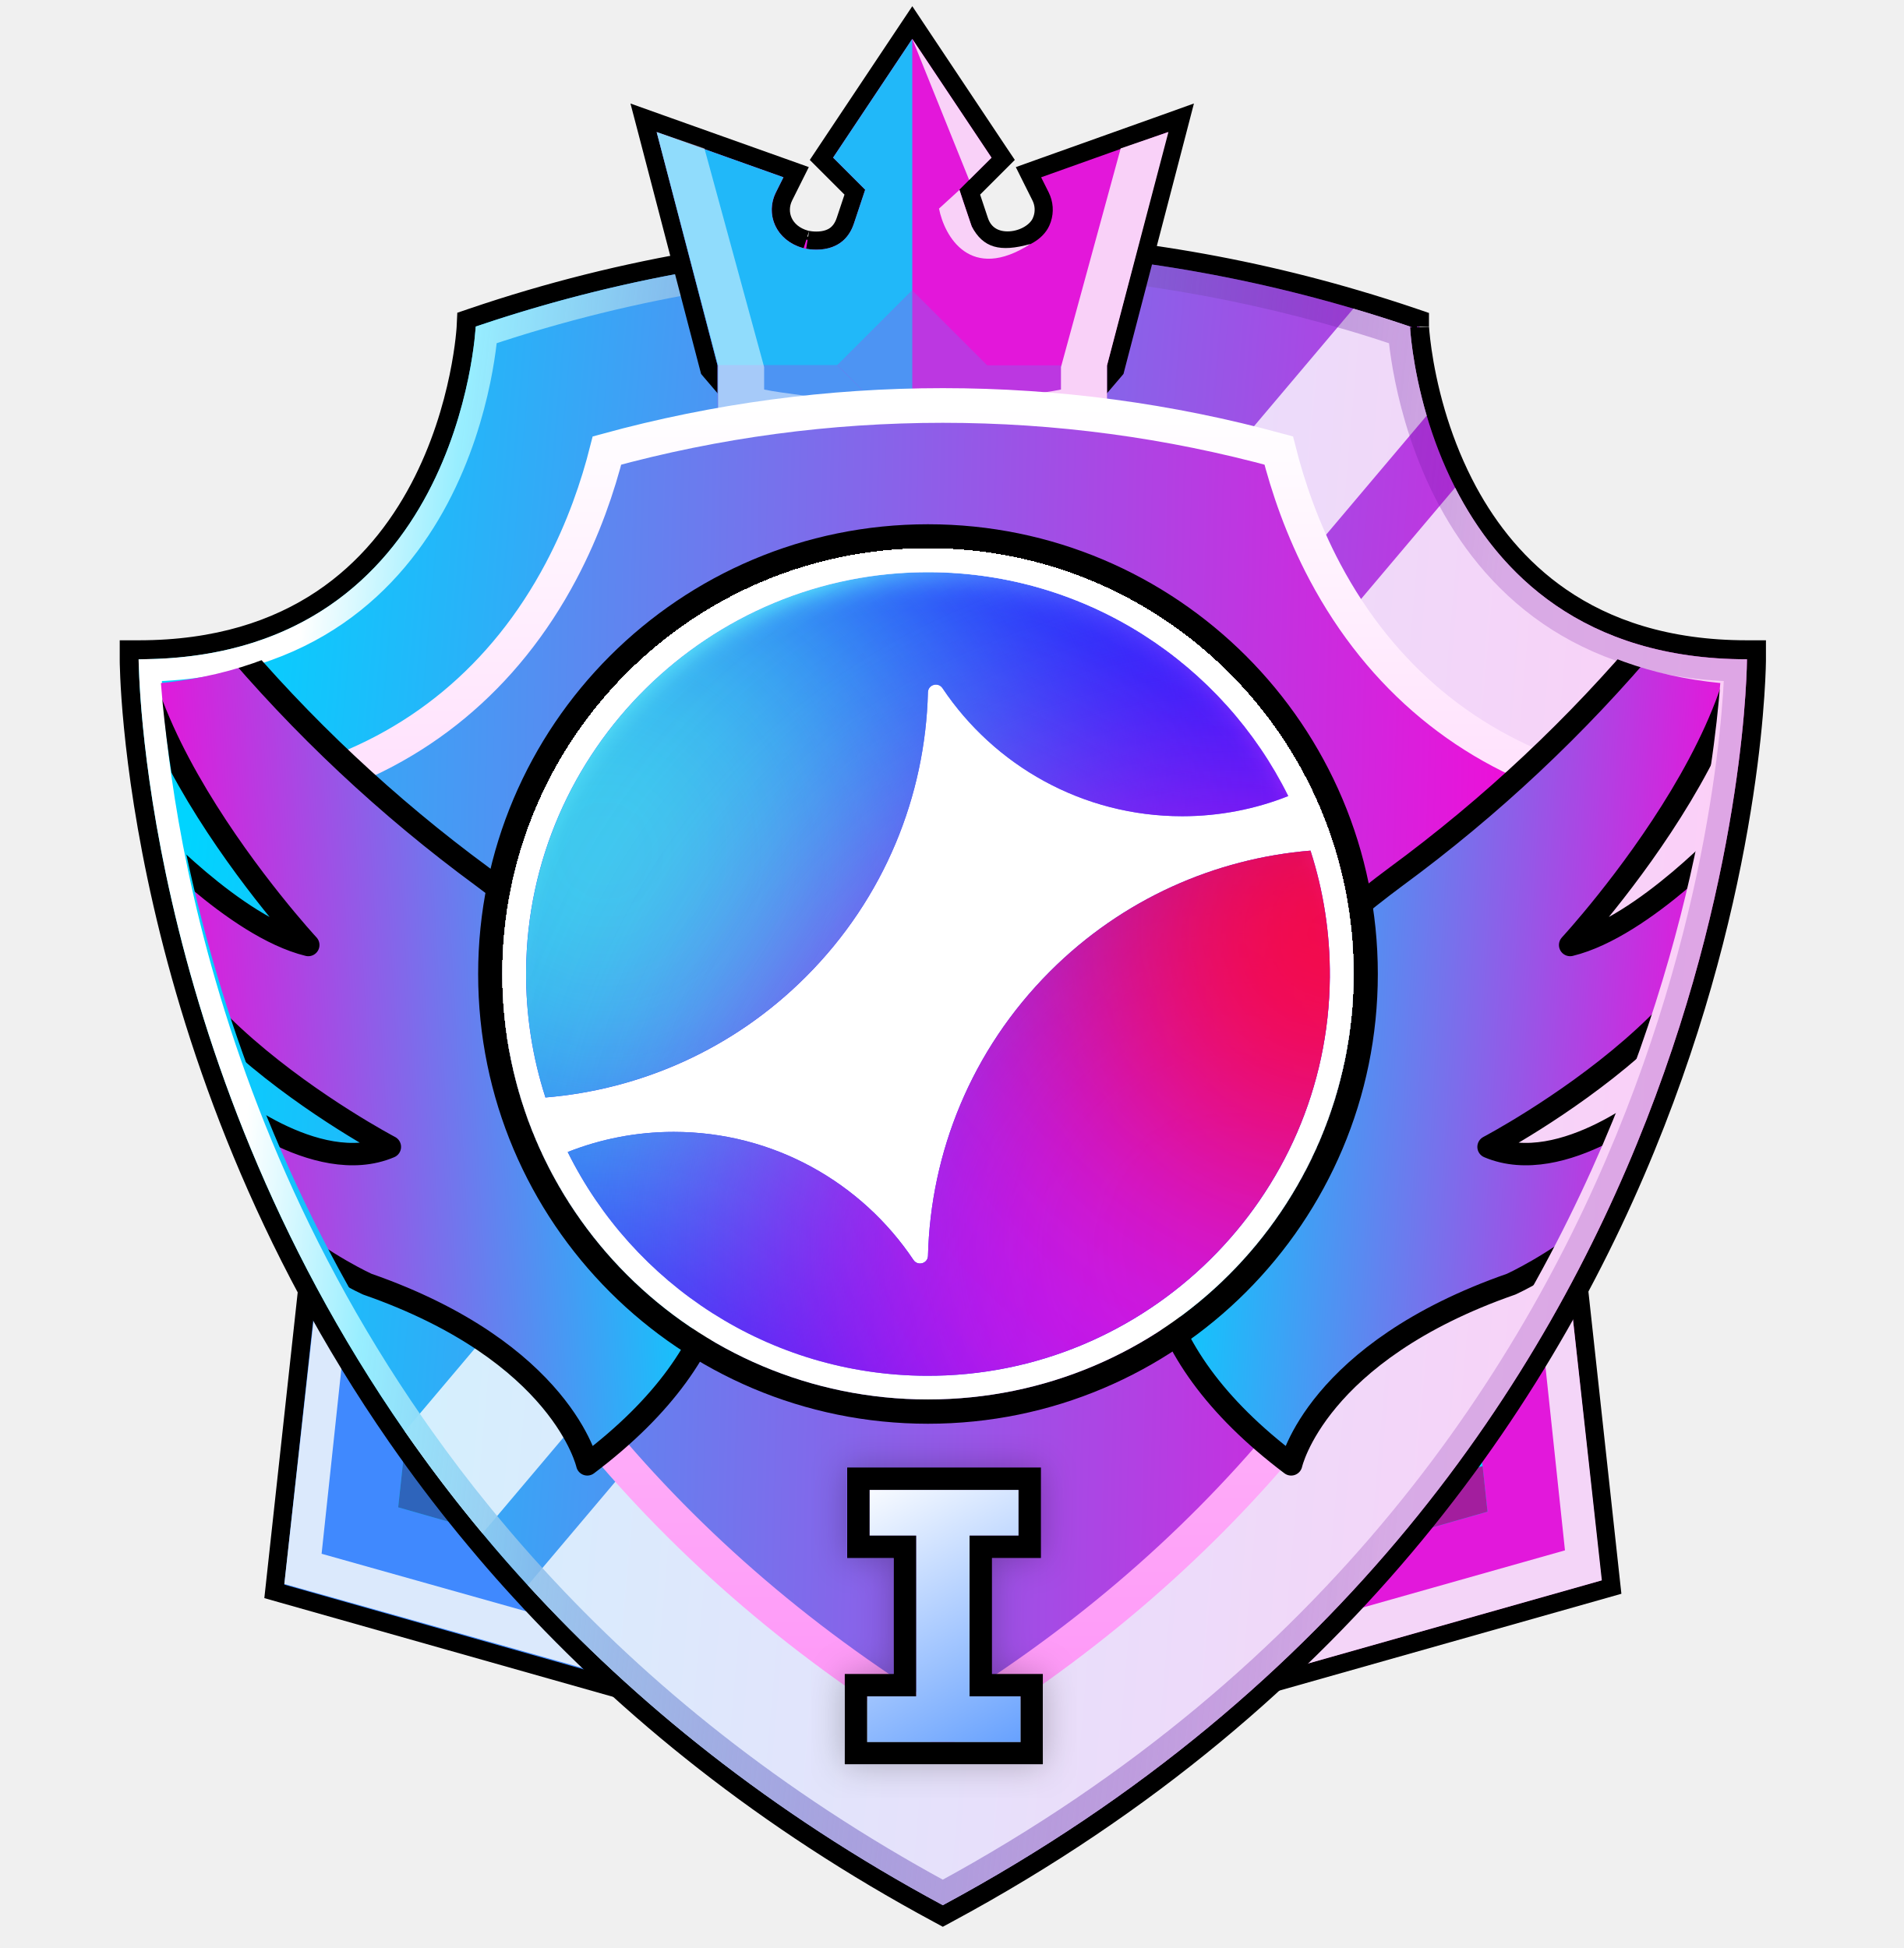
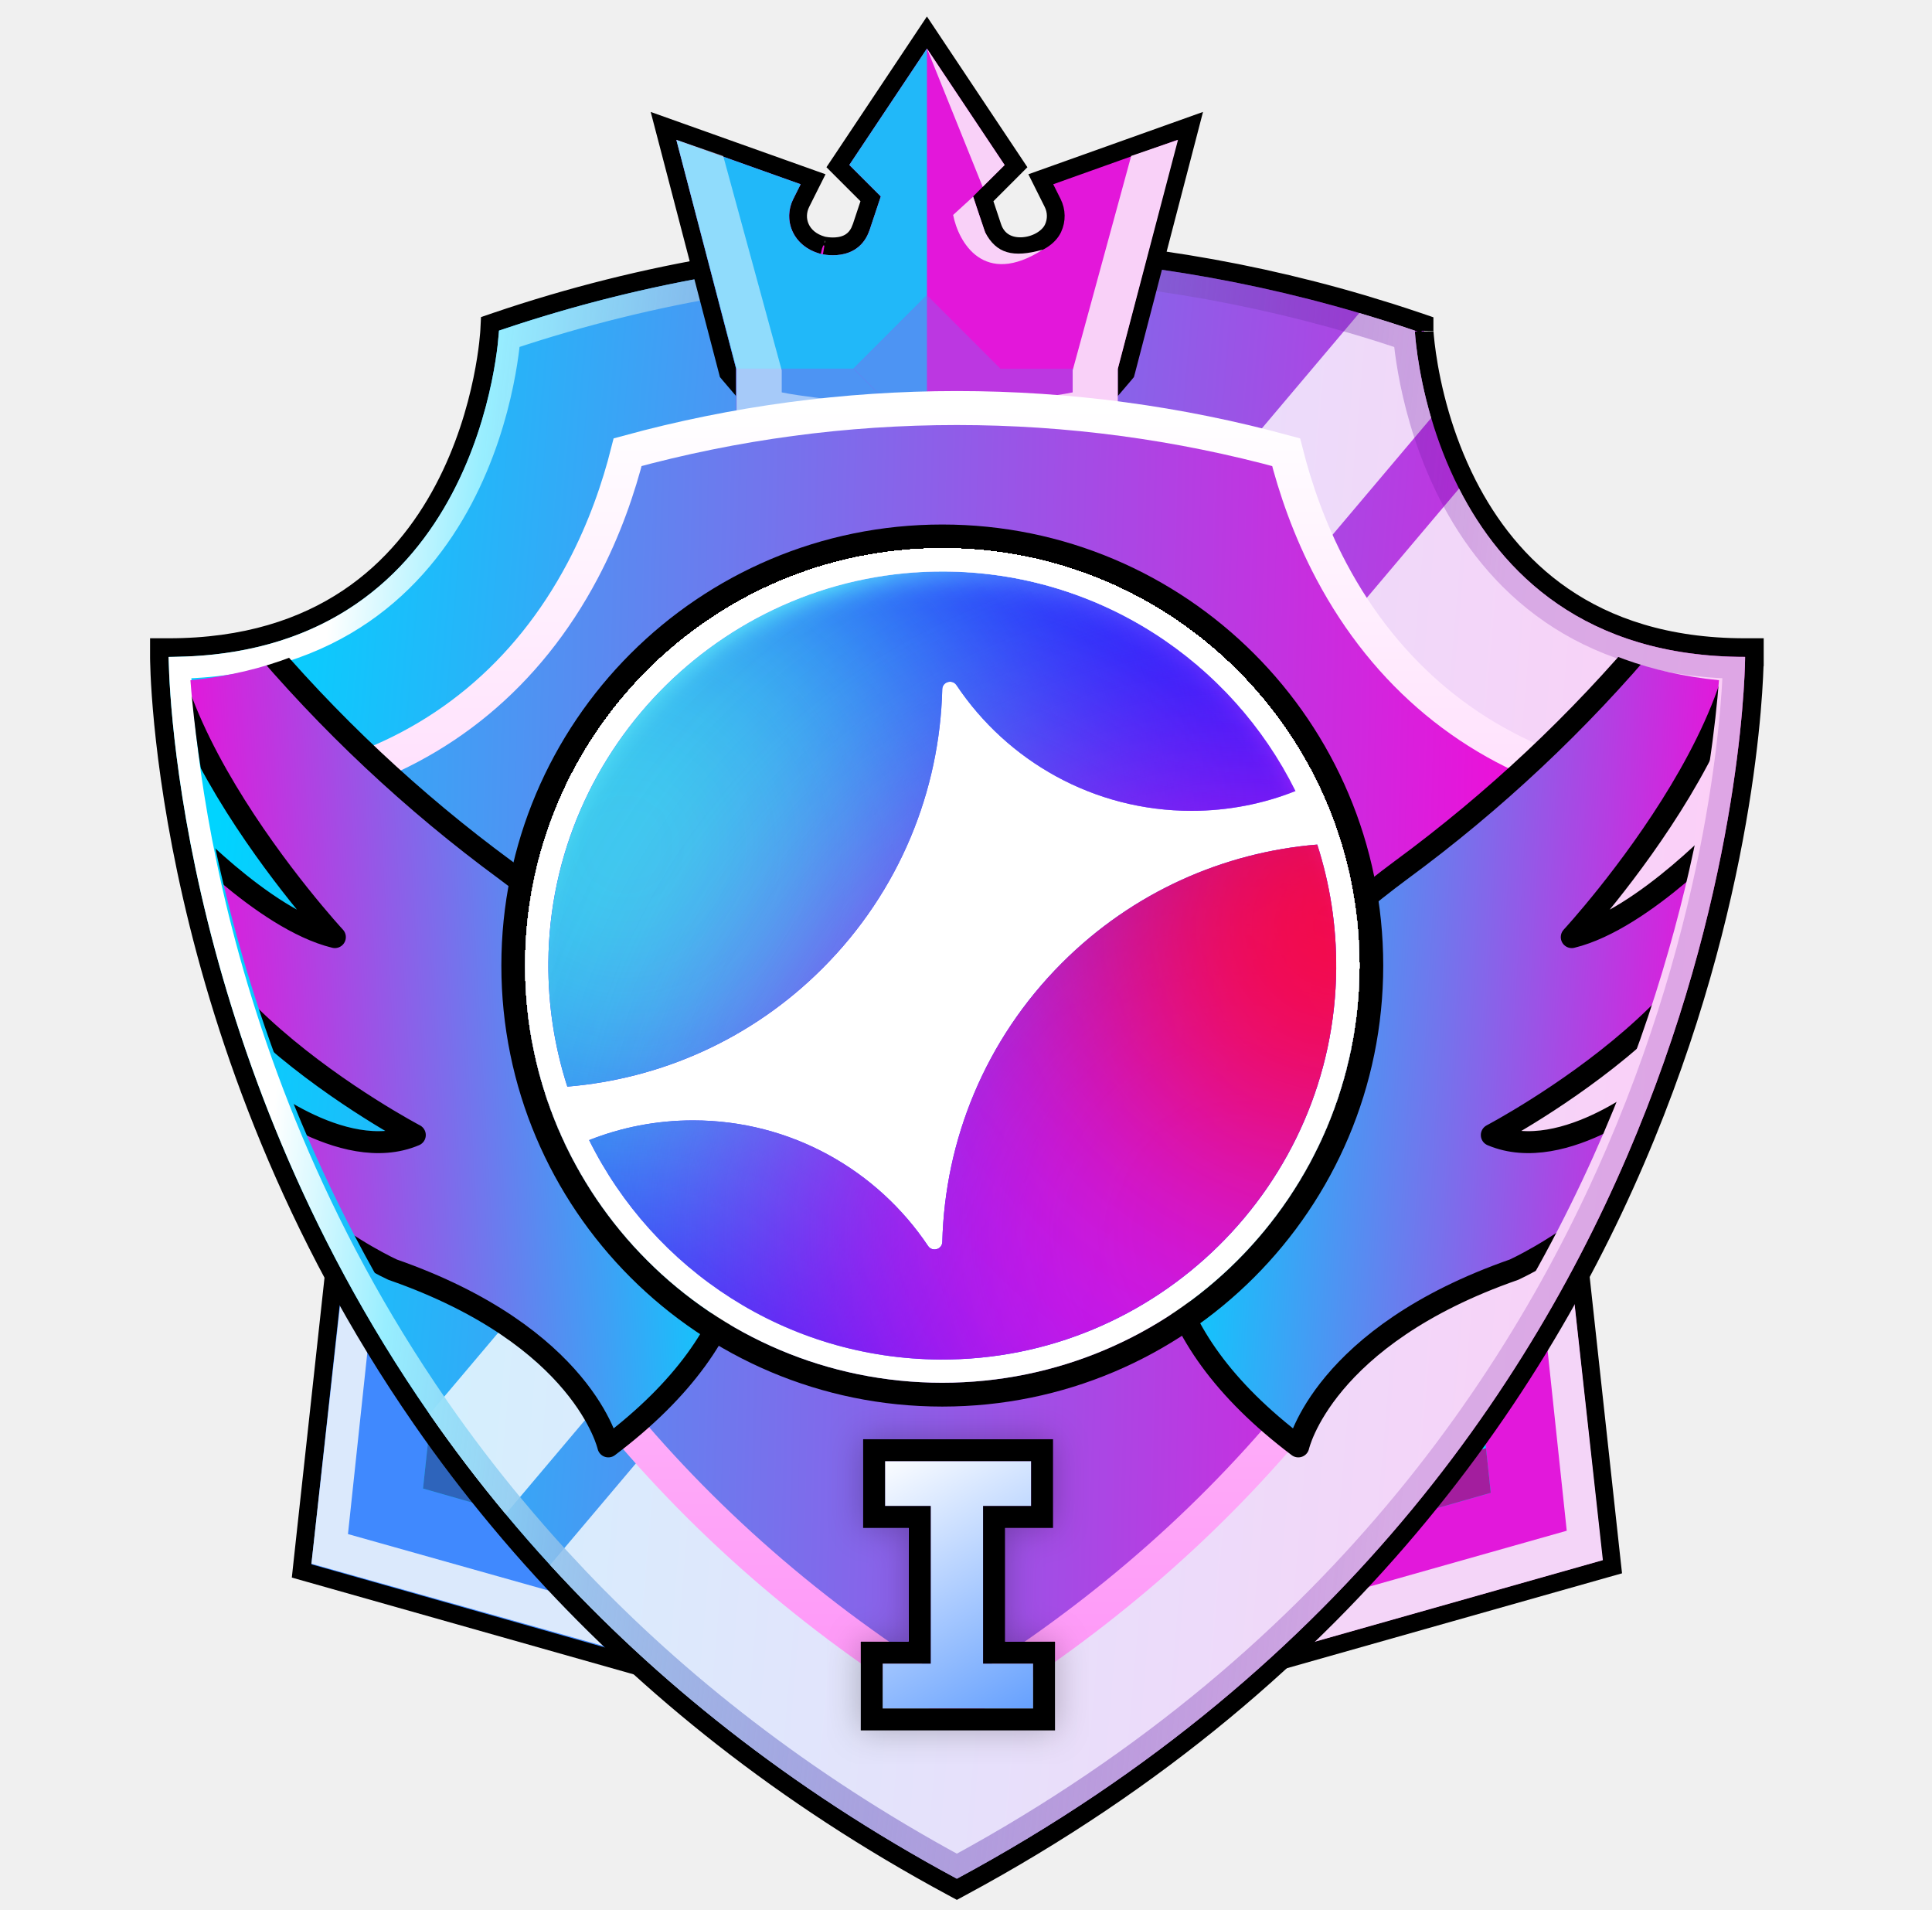
- <svg xmlns="http://www.w3.org/2000/svg" width="85" height="87" viewBox="0 0 85 87" fill="none">
-   <path d="M42.511 13.132L41.843 13.665L16.418 33.981L16.284 34.088L16.266 34.258L12.287 70.727L12.249 71.073L12.583 71.168L41.987 79.492L42.511 79.64V13.132Z" fill="#4089FE" stroke="black" stroke-width="0.822" />
-   <path d="M42.099 47.075V19.881L21.07 36.852L19.967 47.075H42.099Z" fill="#4089FE" />
-   <path d="M42.099 74.269V47.075H19.967L17.78 67.319L42.099 74.269Z" fill="url(#paint0_linear_2432_2505)" />
-   <path d="M18 65.284L42.099 72.235V74.269L17.78 67.319L18 65.284Z" fill="#2E64BB" />
-   <path d="M14.36 69.393L15.386 59.785L14.16 57.558L12.695 70.741L27.398 74.885L24.785 72.327L14.36 69.393Z" fill="#DBE9FC" />
-   <path d="M41.69 12.939L42.357 13.472L67.782 33.788L67.916 33.895L67.935 34.065L71.913 70.534L71.951 70.879L71.617 70.974L42.213 79.298L41.69 79.447V12.939Z" fill="#E218DB" stroke="black" stroke-width="0.822" />
-   <path d="M42.101 47.269V20.075L63.129 37.045L64.232 47.269H42.101Z" fill="#E218DB" />
-   <path d="M42.1 74.463V47.269H64.232L66.419 67.512L42.1 74.463Z" fill="url(#paint1_linear_2432_2505)" />
-   <path d="M66.2 65.478L42.1 72.429V74.463L66.419 67.512L66.2 65.478Z" fill="#A31E9E" />
-   <path d="M69.878 69.241L68.864 59.694L70.076 57.48L71.525 70.581L56.98 74.699L59.565 72.157L69.878 69.241Z" fill="#F4D5F8" />
-   <path d="M63.382 14.585C63.382 14.543 63.456 16.216 64.11 18.443C64.398 19.42 64.799 20.502 65.351 21.586L65.532 21.933C66.468 23.666 67.802 25.377 69.703 26.683C71.727 28.073 74.416 29.02 78.004 29.02H78.428V29.444V29.445V29.473C78.428 29.492 78.427 29.52 78.427 29.555C78.426 29.627 78.423 29.732 78.419 29.87C78.41 30.145 78.392 30.55 78.356 31.071C78.286 32.112 78.145 33.617 77.862 35.483C77.297 39.214 76.168 44.389 73.91 50.171C69.393 61.739 60.358 75.739 42.299 85.461L42.098 85.57L41.897 85.461C34.139 81.284 28.042 76.315 23.256 71.086C22.732 70.515 22.218 69.935 21.716 69.345L21.218 68.752C20.14 67.461 19.114 66.128 18.142 64.757L17.727 64.168C11.748 55.558 8.76 46.884 7.266 40.364C6.518 37.103 6.144 34.379 5.957 32.467C5.863 31.512 5.816 30.758 5.793 30.243C5.781 29.985 5.775 29.787 5.772 29.653C5.771 29.585 5.77 29.534 5.77 29.498V29.02H6.193C13.187 29.02 16.819 25.421 18.727 21.816C19.686 20.004 20.209 18.187 20.492 16.82C20.634 16.137 20.715 15.57 20.761 15.174C20.784 14.977 20.797 14.822 20.806 14.718C20.81 14.666 20.812 14.627 20.814 14.601C20.814 14.588 20.815 14.579 20.815 14.573V14.565L20.829 14.276L21.102 14.183C27.858 11.886 34.953 10.713 42.098 10.713C48.313 10.713 54.53 11.601 60.549 13.377C61.403 13.628 62.252 13.897 63.095 14.183L63.382 14.281V14.585Z" fill="url(#paint2_linear_2432_2505)" stroke="black" stroke-width="0.848" />
-   <path d="M63.704 18.563L21.544 68.481C20.32 67.014 19.163 65.494 18.076 63.926L60.43 13.783C61.278 14.033 62.121 14.3 62.959 14.585C62.959 14.585 63.038 16.297 63.704 18.563ZM78.004 29.444C78.004 29.444 78.004 65.757 42.098 85.088C34.383 80.933 28.324 75.995 23.568 70.8L64.973 21.779C66.905 25.57 70.671 29.444 78.004 29.444Z" fill="white" fill-opacity="0.8" />
-   <path d="M42.098 11.637C47.842 11.637 53.588 12.405 59.173 13.944L60.288 14.262C61.025 14.479 61.757 14.711 62.485 14.955C62.544 15.594 62.723 16.999 63.225 18.704C63.488 19.597 63.842 20.579 64.316 21.577L64.527 22.005C65.521 23.955 66.995 25.944 69.18 27.445C71.268 28.879 73.981 29.849 77.49 29.935C77.481 30.196 77.465 30.557 77.435 31.008C77.365 32.027 77.227 33.507 76.948 35.345C76.392 39.023 75.278 44.129 73.05 49.835C68.615 61.193 59.766 74.926 42.097 84.518C34.546 80.417 28.606 75.563 23.936 70.462C23.248 69.712 22.578 68.944 21.928 68.162V68.161L21.476 67.613C20.577 66.511 19.717 65.38 18.895 64.222L18.486 63.641C12.59 55.151 9.641 46.593 8.166 40.157C7.429 36.94 7.061 34.254 6.877 32.377C6.785 31.438 6.739 30.701 6.716 30.201C6.711 30.103 6.709 30.014 6.706 29.935C13.776 29.762 17.556 26.003 19.544 22.248C20.555 20.338 21.102 18.431 21.398 17.007C21.545 16.294 21.631 15.699 21.679 15.28C21.693 15.156 21.701 15.047 21.71 14.956C28.277 12.759 35.163 11.637 42.098 11.637Z" stroke="url(#paint3_linear_2432_2505)" />
-   <path d="M40.398 1.512L36.862 6.816L36.679 7.091L38.17 8.582L37.745 9.858L37.705 9.966C37.492 10.488 37.109 10.666 36.746 10.724C36.33 10.79 35.962 10.688 35.998 10.7L35.978 10.694C34.972 10.414 34.647 9.497 35.008 8.773L35.345 8.098L35.549 7.69L35.118 7.536L29.457 5.519L28.737 5.262L28.931 6.002L31.649 16.419L31.673 16.509L31.733 16.58L33.071 18.148L33.192 18.29H48.278L48.399 18.148L49.737 16.58L49.797 16.509L49.82 16.419L52.535 6.001L52.727 5.261L52.008 5.519L46.352 7.537L45.923 7.691L46.126 8.099L46.463 8.772C46.621 9.089 46.646 9.448 46.536 9.78L46.481 9.919C46.281 10.356 45.708 10.704 45.081 10.737C44.484 10.767 43.943 10.51 43.726 9.858L43.301 8.582L44.792 7.091L44.607 6.816L41.071 1.512L40.735 1.007L40.398 1.512Z" fill="#E317DA" stroke="black" stroke-width="0.809" />
-   <path d="M41.928 9.316L42.842 8.481C42.888 8.64 43.062 9.149 43.388 10.111C43.895 11.065 44.64 11.283 46.011 10.896C43.332 12.62 42.173 10.561 41.928 9.316Z" fill="#F9D1F8" />
-   <path d="M44.275 7.044L40.737 1.741L43.274 8.037L44.275 7.044Z" fill="#F9D1F8" />
-   <path d="M32.04 16.317L29.321 5.9L34.982 7.917L34.645 8.591C34.165 9.552 34.628 10.738 35.87 11.084C35.885 11.089 37.605 11.551 38.128 9.986L38.631 8.473L37.199 7.04L40.734 1.737V17.655H33.378L32.04 16.317Z" fill="#21B8F9" />
-   <path d="M40.735 16.317H49.429V19.661H32.041V16.317H40.735Z" fill="#BC37E1" />
-   <path d="M40.734 16.317H32.04V19.661H40.734V16.317Z" fill="#4D94F3" />
-   <path d="M44.081 16.317L40.738 12.973L37.394 16.317L40.738 19.66L44.081 16.317Z" fill="#BC37E1" />
-   <path d="M40.734 12.973V19.661L37.391 16.317L40.734 12.973Z" fill="#4D94F3" />
-   <path d="M32.065 16.329L29.321 5.895L31.454 6.628L34.12 16.393V17.397C34.956 17.574 36.632 17.736 38.089 17.982C35.666 18.146 33.292 18.38 32.065 18.604V16.329Z" fill="white" fill-opacity="0.5" />
-   <path d="M49.429 16.329L52.173 5.895L50.04 6.628L47.374 16.393V17.397C46.538 17.574 44.862 17.736 43.405 17.982C45.828 18.146 48.202 18.38 49.429 18.604V16.329Z" fill="#F9D1F8" />
-   <path d="M42.099 77.214C36.052 73.571 30.837 69.114 26.564 63.933C22.628 59.159 19.464 53.749 17.162 47.853C15.242 42.938 14.209 38.345 13.687 34.968C18.605 33.503 22.534 30.27 25.05 25.515C26.059 23.61 26.698 21.72 27.102 20.121C31.983 18.785 37.013 18.109 42.099 18.109C47.185 18.109 52.215 18.785 57.097 20.121C57.504 21.731 58.148 23.636 59.165 25.549C61.681 30.282 65.599 33.502 70.503 34.965C69.996 38.297 68.965 43.025 66.867 48.281C64.543 54.103 61.373 59.446 57.446 64.159C53.209 69.243 48.057 73.624 42.099 77.214Z" fill="url(#paint4_linear_2432_2505)" stroke="url(#paint5_linear_2432_2505)" stroke-width="1.548" />
-   <mask id="mask0_2432_2505" style="mask-type:alpha" maskUnits="userSpaceOnUse" x="7" y="11" width="70" height="73">
-     <path d="M41.999 11.76C48.163 11.76 54.328 12.639 60.295 14.4L60.296 14.401C60.726 14.528 61.155 14.658 61.582 14.793C61.704 15.615 61.914 16.706 62.274 17.928C62.606 19.055 63.072 20.316 63.721 21.593V21.595C64.83 23.771 66.502 26.042 69.014 27.768C71.089 29.193 73.662 30.192 76.814 30.506C76.737 31.488 76.604 32.808 76.363 34.399C75.803 38.096 74.681 43.241 72.436 48.991C68.034 60.263 59.321 73.859 41.999 83.508C34.727 79.456 28.978 74.716 24.435 69.753L23.919 69.183C23.408 68.61 22.907 68.029 22.416 67.439L22.413 67.436C21.192 65.972 20.038 64.456 18.953 62.891L18.952 62.89L18.404 62.088C12.834 53.809 10 45.525 8.56 39.241C7.818 36 7.448 33.301 7.264 31.424C7.232 31.092 7.206 30.786 7.185 30.507C14.123 29.818 18.038 25.832 20.137 21.865C21.266 19.732 21.87 17.622 22.194 16.059C22.291 15.587 22.362 15.161 22.417 14.793C28.742 12.784 35.349 11.76 41.999 11.76Z" fill="url(#paint6_linear_2432_2505)" />
+ <svg xmlns="http://www.w3.org/2000/svg" width="85" height="84" viewBox="0 0 85 84" fill="none">
+   <path d="M42.496 13.141L41.852 13.656L17.295 33.277L17.166 33.38L17.148 33.544L13.306 68.767L13.27 69.101L13.592 69.192L41.991 77.232L42.496 77.376V13.141Z" fill="#4089FE" stroke="black" stroke-width="0.794" />
+   <path d="M42.099 45.924V19.659L21.79 36.049L20.724 45.924H42.099Z" fill="#4089FE" />
+   <path d="M42.099 72.189V45.924H20.724L18.611 65.475L42.099 72.189Z" fill="url(#paint0_linear_2432_2505)" />
+   <path d="M18.823 63.51L42.099 70.224V72.189L18.611 65.475L18.823 63.51Z" fill="#2E64BB" />
+   <path d="M15.309 67.478L16.299 58.199L15.115 56.048L13.701 68.781L27.9 72.782L25.377 70.313L15.309 67.478Z" fill="#DBE9FC" />
+   <path d="M41.704 12.954L42.349 13.469L66.905 33.09L67.034 33.194L67.052 33.358L70.894 68.58L70.931 68.914L70.608 69.005L42.209 77.045L41.704 77.189V12.954Z" fill="#E218DB" stroke="black" stroke-width="0.794" />
+   <path d="M42.101 46.111V19.846L62.411 36.236L63.477 46.111H42.101Z" fill="#E218DB" />
+   <path d="M42.1 72.376V46.111H63.476L65.588 65.662L42.1 72.376Z" fill="url(#paint1_linear_2432_2505)" />
+   <path d="M65.376 63.697L42.1 70.411V72.376L65.588 65.662L65.376 63.697Z" fill="#A31E9E" />
+   <path d="M68.93 67.332L67.95 58.111L69.121 55.973L70.52 68.626L56.473 72.603L58.969 70.149L68.93 67.332Z" fill="#F4D5F8" />
+   <path d="M62.655 14.543C62.656 14.514 62.728 16.126 63.358 18.27C63.636 19.213 64.024 20.258 64.557 21.306C65.467 23.092 66.801 24.883 68.76 26.229C70.715 27.571 73.312 28.485 76.777 28.485H77.186V28.895H76.777L77.186 28.895V28.924C77.186 28.942 77.186 28.969 77.186 29.003C77.184 29.072 77.182 29.174 77.178 29.307C77.169 29.573 77.152 29.963 77.118 30.466C77.05 31.471 76.913 32.926 76.641 34.727C76.095 38.331 75.004 43.33 72.823 48.914C68.461 60.087 59.734 73.608 42.292 82.998L42.098 83.103L41.904 82.998C34.412 78.963 28.522 74.164 23.899 69.114V69.113C23.225 68.378 22.569 67.626 21.932 66.859C20.742 65.433 19.617 63.956 18.561 62.432C12.786 54.116 9.899 45.739 8.456 39.441C7.734 36.292 7.373 33.661 7.192 31.814C7.102 30.892 7.057 30.165 7.034 29.667C7.023 29.418 7.018 29.227 7.015 29.097C7.013 29.032 7.012 28.982 7.012 28.948V28.895V28.895V28.485H7.421C14.175 28.485 17.684 25.009 19.526 21.527C20.453 19.777 20.958 18.023 21.231 16.703C21.368 16.044 21.446 15.495 21.49 15.113C21.512 14.922 21.525 14.773 21.533 14.673L21.543 14.531V14.524L21.557 14.245L21.82 14.155C28.345 11.936 35.198 10.804 42.099 10.805C48.102 10.805 54.106 11.661 59.919 13.376L61.152 13.753C61.562 13.883 61.971 14.017 62.378 14.155L62.655 14.25V14.543Z" fill="url(#paint2_linear_2432_2505)" stroke="black" stroke-width="0.819" />
+   <path d="M62.966 18.385L22.247 66.598C21.065 65.181 19.947 63.713 18.898 62.198L59.803 13.769C60.623 14.01 61.437 14.268 62.246 14.543C62.246 14.543 62.323 16.198 62.966 18.385ZM76.777 28.895C76.777 28.895 76.777 63.967 42.098 82.637C34.647 78.624 28.795 73.855 24.202 68.838L64.192 21.491C66.057 25.153 69.695 28.895 76.777 28.895Z" fill="white" fill-opacity="0.8" />
+   <path d="M42.099 11.697C48.017 11.697 53.937 12.542 59.667 14.232C60.379 14.442 61.086 14.666 61.789 14.901C61.846 15.519 62.019 16.876 62.503 18.521C62.793 19.508 63.199 20.606 63.761 21.711C64.72 23.594 66.144 25.514 68.254 26.964C70.271 28.35 72.892 29.286 76.282 29.369C76.273 29.621 76.257 29.969 76.228 30.405C76.161 31.389 76.027 32.819 75.758 34.595C75.22 38.146 74.144 43.078 71.992 48.589C67.709 59.558 59.163 72.822 42.098 82.087C35.265 78.376 29.798 74.028 25.427 69.442L24.558 68.512C23.893 67.787 23.247 67.045 22.618 66.289L22.617 66.288C21.445 64.882 20.336 63.426 19.294 61.924V61.923L18.769 61.154C13.423 53.209 10.706 45.264 9.326 39.242C8.614 36.135 8.259 33.541 8.081 31.727C7.992 30.821 7.948 30.109 7.926 29.626C7.921 29.532 7.919 29.446 7.916 29.369C14.744 29.201 18.395 25.572 20.314 21.945C21.291 20.1 21.821 18.259 22.105 16.884C22.248 16.195 22.33 15.62 22.377 15.215C22.391 15.095 22.399 14.99 22.407 14.901C28.75 12.78 35.401 11.697 42.099 11.697Z" stroke="url(#paint3_linear_2432_2505)" stroke-width="0.966" />
+   <path d="M40.456 1.918L37.041 7.04L36.863 7.306L37.09 7.533L38.304 8.746L37.894 9.978L37.812 10.179C37.6 10.609 37.255 10.763 36.928 10.815C36.526 10.879 36.172 10.78 36.206 10.792L36.197 10.788L36.188 10.786C35.215 10.516 34.901 9.629 35.25 8.929L35.575 8.279L35.773 7.885L35.356 7.736L29.889 5.788L29.193 5.54L29.38 6.255L32.007 16.316L32.029 16.402L32.087 16.471L33.379 17.985L33.496 18.122H48.066L48.184 17.985L49.476 16.471L49.533 16.402L49.557 16.315L52.178 6.254L52.364 5.539L51.669 5.787L46.206 7.737L45.791 7.885L46.313 8.929C46.488 9.28 46.495 9.683 46.331 10.038L46.29 10.116C46.067 10.501 45.546 10.797 44.978 10.827C44.402 10.857 43.88 10.608 43.67 9.978L43.26 8.746L44.699 7.306L44.522 7.04L41.106 1.918L40.781 1.43L40.456 1.918Z" fill="#E317DA" stroke="black" stroke-width="0.781" />
+   <path d="M41.934 9.455L42.816 8.649C42.861 8.802 43.029 9.294 43.344 10.223C43.833 11.144 44.553 11.355 45.877 10.981C43.29 12.646 42.17 10.658 41.934 9.455Z" fill="#F9D1F8" />
+   <path d="M44.201 7.261L40.784 2.138L43.234 8.22L44.201 7.261Z" fill="#F9D1F8" />
+   <path d="M32.385 16.217L29.758 6.156L35.225 8.104L34.9 8.755C34.437 9.683 34.883 10.829 36.083 11.162C36.098 11.167 37.759 11.613 38.264 10.102L38.75 8.641L37.366 7.256L40.781 2.135V17.509H33.676L32.385 16.217Z" fill="#21B8F9" />
+   <path d="M40.781 16.217H49.178V19.447H32.384V16.217H40.781Z" fill="#BC37E1" />
+   <path d="M40.781 16.217H32.385V19.447H40.781V16.217Z" fill="#4D94F3" />
+   <path d="M44.014 16.216L40.785 12.987L37.556 16.216L40.785 19.445L44.014 16.216Z" fill="#BC37E1" />
+   <path d="M40.781 12.987V19.446L37.552 16.217L40.781 12.987Z" fill="#4D94F3" />
+   <path d="M32.407 16.229L29.758 6.15L31.818 6.859L34.393 16.29V17.259C35.2 17.431 36.818 17.587 38.226 17.825C35.885 17.983 33.593 18.209 32.407 18.426V16.229Z" fill="white" fill-opacity="0.5" />
+   <path d="M49.178 16.229L51.828 6.15L49.768 6.859L47.193 16.29V17.259C46.386 17.431 44.767 17.587 43.36 17.825C45.7 17.983 47.993 18.209 49.178 18.426V16.229Z" fill="#F9D1F8" />
+   <path d="M42.098 75.032C36.258 71.514 31.221 67.209 27.095 62.206C23.293 57.594 20.237 52.369 18.014 46.675C16.16 41.928 15.162 37.491 14.657 34.23C19.408 32.815 23.202 29.693 25.633 25.1C26.607 23.26 27.224 21.434 27.614 19.89C32.329 18.601 37.186 17.948 42.098 17.948C47.011 17.948 51.869 18.601 56.584 19.891C56.977 21.446 57.599 23.285 58.581 25.133C61.011 29.705 64.796 32.815 69.532 34.228C69.042 37.446 68.046 42.012 66.02 47.088C63.775 52.712 60.714 57.871 56.921 62.423C52.829 67.334 47.853 71.565 42.098 75.032Z" fill="url(#paint4_linear_2432_2505)" stroke="url(#paint5_linear_2432_2505)" stroke-width="1.495" />
+   <mask id="mask0_2432_2505" style="mask-type:alpha" maskUnits="userSpaceOnUse" x="8" y="11" width="68" height="71">
+     <path d="M42.002 11.815C47.956 11.815 53.91 12.665 59.673 14.365L59.674 14.366C60.089 14.488 60.504 14.614 60.916 14.745C61.034 15.539 61.237 16.592 61.584 17.773C61.905 18.861 62.355 20.079 62.982 21.312V21.314C64.053 23.416 65.668 25.609 68.094 27.276C70.098 28.653 72.583 29.618 75.628 29.921C75.553 30.869 75.424 32.144 75.192 33.681C74.651 37.252 73.567 42.221 71.399 47.774C67.148 58.661 58.732 71.793 42.002 81.111C34.979 77.198 29.427 72.62 25.039 67.826L24.541 67.275C24.047 66.723 23.562 66.161 23.089 65.591L23.086 65.588C21.907 64.175 20.792 62.71 19.744 61.199L19.744 61.198L19.214 60.424C13.835 52.428 11.098 44.426 9.707 38.357C8.99 35.227 8.632 32.62 8.455 30.807C8.423 30.487 8.399 30.191 8.378 29.922C15.08 29.256 18.86 25.406 20.888 21.575C21.978 19.515 22.561 17.477 22.874 15.968C22.968 15.512 23.037 15.1 23.09 14.745C29.198 12.804 35.58 11.815 42.002 11.815Z" fill="url(#paint6_linear_2432_2505)" />
  </mask>
  <g mask="url(#mask0_2432_2505)">
-     <path d="M77.229 24C77.229 24 75.872 25.892 73.793 28.395C70.417 32.428 66.568 36.041 62.329 39.156C56.477 43.496 43.867 54.995 57.652 65.4C57.652 65.4 58.762 60.388 67.481 57.35C67.481 57.35 75.068 53.883 74.096 48.963C74.096 48.963 69.793 52.632 66.466 51.221C66.466 51.221 79.932 44.151 77.395 37.054C77.395 37.054 73.413 41.401 70.109 42.205C70.109 42.205 80.919 30.518 77.229 24Z" fill="url(#paint7_linear_2432_2505)" stroke="black" stroke-linejoin="round" />
-     <path d="M6.645 24C6.645 24 8.002 25.892 10.081 28.395C13.457 32.428 17.306 36.041 21.545 39.156C27.397 43.496 40.007 54.995 26.223 65.4C26.223 65.4 25.112 60.388 16.393 57.35C16.393 57.35 8.806 53.883 9.778 48.963C9.778 48.963 14.081 52.632 17.408 51.221C17.408 51.221 3.942 44.151 6.479 37.054C6.479 37.054 10.461 41.401 13.765 42.205C13.765 42.205 2.955 30.518 6.645 24Z" fill="url(#paint8_linear_2432_2505)" stroke="black" stroke-linejoin="round" />
-     <rect x="21.893" y="23.957" width="39.086" height="39.086" rx="19.543" stroke="black" stroke-width="1.086" />
+     <path d="M76.028 23.637C76.028 23.637 74.717 25.465 72.71 27.881C69.449 31.777 65.731 35.267 61.637 38.275C55.986 42.467 43.806 53.573 57.12 63.622C57.12 63.622 58.192 58.782 66.613 55.847C66.613 55.847 73.941 52.499 73.002 47.746C73.002 47.746 68.846 51.29 65.633 49.927C65.633 49.927 78.639 43.1 76.188 36.245C76.188 36.245 72.343 40.444 69.151 41.22C69.151 41.22 79.593 29.932 76.028 23.637Z" fill="url(#paint7_linear_2432_2505)" stroke="black" stroke-width="0.966" stroke-linejoin="round" />
+     <path d="M7.856 23.637C7.856 23.637 9.166 25.465 11.174 27.881C14.435 31.777 18.153 35.267 22.246 38.275C27.898 42.467 40.078 53.573 26.764 63.622C26.764 63.622 25.692 58.782 17.271 55.847C17.271 55.847 9.943 52.499 10.882 47.746C10.882 47.746 15.038 51.29 18.25 49.927C18.25 49.927 5.245 43.1 7.696 36.245C7.696 36.245 11.541 40.444 14.733 41.22C14.733 41.22 4.291 29.932 7.856 23.637Z" fill="url(#paint8_linear_2432_2505)" stroke="black" stroke-width="0.966" stroke-linejoin="round" />
+     <rect x="22.582" y="23.596" width="37.75" height="37.75" rx="18.875" stroke="black" stroke-width="1.049" />
    <g filter="url(#filter0_i_2432_2505)">
-       <circle cx="41.435" cy="43.5" r="19" fill="white" />
-       <path d="M41.349 61.444C51.2 61.491 59.3 53.499 59.379 43.648C59.394 41.672 59.09 39.771 58.516 37.99C54.274 38.341 50.131 40.137 46.886 43.383C43.368 46.901 41.552 51.476 41.436 56.086C41.428 56.431 40.98 56.558 40.788 56.272C38.479 52.822 34.547 50.551 30.084 50.551C28.412 50.551 26.814 50.87 25.348 51.45C28.267 57.347 34.331 61.41 41.349 61.444Z" fill="#1812FF" />
-       <path d="M41.434 30.92C41.443 30.574 41.891 30.448 42.083 30.734C44.392 34.183 48.324 36.454 52.787 36.454C54.46 36.454 56.059 36.134 57.525 35.554C54.606 29.654 48.541 25.59 41.522 25.556C31.67 25.508 23.568 33.504 23.491 43.356C23.475 45.331 23.78 47.235 24.355 49.015C28.595 48.664 32.74 46.868 35.983 43.623C39.502 40.104 41.319 35.529 41.434 30.92Z" fill="#1812FF" />
-       <mask id="mask1_2432_2505" style="mask-type:alpha" maskUnits="userSpaceOnUse" x="23" y="25" width="37" height="37">
-         <path d="M41.349 61.444C51.2 61.491 59.3 53.499 59.379 43.648C59.394 41.672 59.09 39.771 58.516 37.99C54.274 38.341 50.131 40.137 46.886 43.383C43.368 46.901 41.552 51.476 41.436 56.086C41.428 56.431 40.98 56.558 40.788 56.272C38.479 52.822 34.547 50.551 30.084 50.551C28.412 50.551 26.814 50.87 25.348 51.45C28.267 57.347 34.331 61.41 41.349 61.444Z" fill="#1812FF" />
-         <path d="M41.434 30.92C41.443 30.574 41.891 30.448 42.083 30.734C44.392 34.183 48.324 36.454 52.787 36.454C54.46 36.454 56.059 36.134 57.525 35.554C54.606 29.654 48.541 25.59 41.522 25.556C31.67 25.508 23.568 33.504 23.491 43.356C23.475 45.331 23.78 47.235 24.355 49.015C28.595 48.664 32.74 46.868 35.983 43.623C39.502 40.104 41.319 35.529 41.434 30.92Z" fill="#1812FF" />
+       <circle cx="41.457" cy="42.471" r="18.351" fill="white" />
+       <path d="M41.373 59.801C50.887 59.846 58.711 52.128 58.787 42.613C58.802 40.706 58.508 38.869 57.954 37.149C53.857 37.488 49.855 39.223 46.721 42.357C43.323 45.755 41.569 50.174 41.458 54.626C41.45 54.96 41.017 55.082 40.831 54.806C38.601 51.474 34.804 49.281 30.494 49.281C28.879 49.281 27.335 49.588 25.919 50.149C28.739 55.845 34.596 59.769 41.373 59.801Z" fill="#1812FF" />
+       <path d="M41.456 30.32C41.464 29.987 41.897 29.864 42.082 30.14C44.312 33.472 48.109 35.666 52.42 35.666C54.036 35.666 55.58 35.357 56.996 34.796C54.178 29.097 48.319 25.172 41.541 25.139C32.025 25.093 24.2 32.816 24.125 42.332C24.111 44.239 24.405 46.078 24.96 47.797C29.055 47.458 33.058 45.724 36.191 42.589C39.589 39.191 41.344 34.772 41.456 30.32Z" fill="#1812FF" />
+       <mask id="mask1_2432_2505" style="mask-type:alpha" maskUnits="userSpaceOnUse" x="24" y="25" width="35" height="35">
+         <path d="M41.373 59.801C50.887 59.846 58.711 52.128 58.787 42.613C58.802 40.706 58.508 38.869 57.954 37.149C53.857 37.488 49.855 39.223 46.721 42.357C43.323 45.755 41.569 50.174 41.458 54.626C41.45 54.96 41.017 55.082 40.831 54.806C38.601 51.474 34.804 49.281 30.494 49.281C28.879 49.281 27.335 49.588 25.919 50.149C28.739 55.845 34.596 59.769 41.373 59.801Z" fill="#1812FF" />
+         <path d="M41.456 30.32C41.464 29.987 41.897 29.864 42.082 30.14C44.312 33.472 48.109 35.666 52.42 35.666C54.036 35.666 55.58 35.357 56.996 34.796C54.178 29.097 48.319 25.172 41.541 25.139C32.025 25.093 24.2 32.816 24.125 42.332C24.111 44.239 24.405 46.078 24.96 47.797C29.055 47.458 33.058 45.724 36.191 42.589C39.589 39.191 41.344 34.772 41.456 30.32Z" fill="#1812FF" />
      </mask>
      <g mask="url(#mask1_2432_2505)">
        <g filter="url(#filter1_f_2432_2505)">
-           <path d="M27.006 56.301C37.084 56.301 45.254 48.103 45.254 37.99C45.254 27.878 37.084 19.68 27.006 19.68C16.928 19.68 8.758 27.878 8.758 37.99C8.758 48.103 16.928 56.301 27.006 56.301Z" fill="#3CD1EE" />
+           <path d="M27.521 54.834C37.255 54.834 45.145 46.916 45.145 37.149C45.145 27.382 37.255 19.464 27.521 19.464C17.787 19.464 9.896 27.382 9.896 37.149C9.896 46.916 17.787 54.834 27.521 54.834Z" fill="#3CD1EE" />
        </g>
        <g filter="url(#filter2_f_2432_2505)">
-           <path d="M55.119 76.566C66.638 76.566 75.976 67.196 75.976 55.637C75.976 44.079 66.638 34.709 55.119 34.709C43.6 34.709 34.262 44.079 34.262 55.637C34.262 67.196 43.6 76.566 55.119 76.566Z" fill="#CB19EA" />
+           <path d="M54.672 74.406C65.798 74.406 74.817 65.356 74.817 54.193C74.817 43.03 65.798 33.98 54.672 33.98C43.547 33.98 34.528 43.03 34.528 54.193C34.528 65.356 43.547 74.406 54.672 74.406Z" fill="#CB19EA" />
        </g>
      </g>
-       <mask id="mask2_2432_2505" style="mask-type:alpha" maskUnits="userSpaceOnUse" x="25" y="37" width="35" height="25">
-         <path d="M41.349 61.444C51.2 61.491 59.3 53.499 59.379 43.648C59.394 41.672 59.09 39.771 58.516 37.99C54.274 38.341 50.131 40.137 46.886 43.383C43.368 46.901 41.552 51.476 41.436 56.086C41.428 56.431 40.98 56.558 40.788 56.272C38.479 52.822 34.547 50.551 30.084 50.551C28.412 50.551 26.814 50.87 25.348 51.45C28.267 57.347 34.331 61.41 41.349 61.444Z" fill="#1812FF" />
+       <mask id="mask2_2432_2505" style="mask-type:alpha" maskUnits="userSpaceOnUse" x="25" y="37" width="34" height="23">
+         <path d="M41.373 59.801C50.887 59.846 58.711 52.128 58.787 42.613C58.802 40.706 58.508 38.869 57.954 37.149C53.857 37.488 49.855 39.223 46.721 42.357C43.323 45.756 41.569 50.174 41.458 54.626C41.45 54.96 41.017 55.082 40.831 54.806C38.601 51.474 34.804 49.281 30.494 49.281C28.879 49.281 27.335 49.588 25.919 50.149C28.739 55.845 34.596 59.769 41.373 59.801Z" fill="#1812FF" />
      </mask>
      <g mask="url(#mask2_2432_2505)">
        <g filter="url(#filter3_f_2432_2505)">
-           <path d="M48.429 41.701C48.429 48 53.299 53.106 59.305 53.106C65.311 53.106 70.181 48 70.181 41.701C70.181 35.402 65.311 30.295 59.305 30.295C53.299 30.295 48.429 35.402 48.429 41.701Z" fill="#FF0833" />
+           <path d="M48.212 40.733C48.212 46.816 52.915 51.748 58.716 51.748C64.517 51.748 69.22 46.816 69.22 40.733C69.22 34.649 64.517 29.717 58.716 29.717C52.915 29.717 48.212 34.649 48.212 40.733Z" fill="#FF0833" />
        </g>
      </g>
    </g>
  </g>
  <g filter="url(#filter4_d_2432_2505)">
-     <mask id="path-38-outside-1_2432_2505" maskUnits="userSpaceOnUse" x="37.579" y="64.804" width="9" height="14" fill="black">
-       <rect fill="white" x="37.579" y="64.804" width="9" height="14" />
-       <path d="M38.718 77.804V75.761H40.906V68.583H38.827V66.54H45.48V68.583H43.293V75.761H45.571V77.804H38.718Z" />
+     <mask id="path-38-outside-1_2432_2505" maskUnits="userSpaceOnUse" x="37.733" y="63.149" width="9" height="13" fill="black">
+       <rect fill="white" x="37.733" y="63.149" width="9" height="13" />
+       <path d="M38.834 75.149V73.176H40.947V66.243H38.938V64.27H45.365V66.243H43.252V73.176H45.452V75.149H38.834Z" />
    </mask>
-     <path d="M38.718 77.804V75.761H40.906V68.583H38.827V66.54H45.48V68.583H43.293V75.761H45.571V77.804H38.718Z" fill="url(#paint9_linear_2432_2505)" />
-     <path d="M38.718 77.804H37.718V78.804H38.718V77.804ZM38.718 75.761V74.761H37.718V75.761H38.718ZM40.906 75.761V76.761H41.906V75.761H40.906ZM40.906 68.583H41.906V67.583H40.906V68.583ZM38.827 68.583H37.827V69.583H38.827V68.583ZM38.827 66.54V65.54H37.827V66.54H38.827ZM45.48 66.54H46.48V65.54H45.48V66.54ZM45.48 68.583V69.583H46.48V68.583H45.48ZM43.293 68.583V67.583H42.293V68.583H43.293ZM43.293 75.761H42.293V76.761H43.293V75.761ZM45.571 75.761H46.571V74.761H45.571V75.761ZM45.571 77.804V78.804H46.571V77.804H45.571ZM38.718 77.804H39.718V75.761H38.718H37.718V77.804H38.718ZM38.718 75.761V76.761H40.906V75.761V74.761H38.718V75.761ZM40.906 75.761H41.906V68.583H40.906H39.906V75.761H40.906ZM40.906 68.583V67.583H38.827V68.583V69.583H40.906V68.583ZM38.827 68.583H39.827V66.54H38.827H37.827V68.583H38.827ZM38.827 66.54V67.54H45.48V66.54V65.54H38.827V66.54ZM45.48 66.54H44.48V68.583H45.48H46.48V66.54H45.48ZM45.48 68.583V67.583H43.293V68.583V69.583H45.48V68.583ZM43.293 68.583H42.293V75.761H43.293H44.293V68.583H43.293ZM43.293 75.761V76.761H45.571V75.761V74.761H43.293V75.761ZM45.571 75.761H44.571V77.804H45.571H46.571V75.761H45.571ZM45.571 77.804V76.804H38.718V77.804V78.804H45.571V77.804Z" fill="black" mask="url(#path-38-outside-1_2432_2505)" />
+     <path d="M38.834 75.149V73.176H40.947V66.243H38.938V64.27H45.365V66.243H43.252V73.176H45.452V75.149H38.834Z" fill="url(#paint9_linear_2432_2505)" />
+     <path d="M38.834 75.149H37.868V76.115H38.834V75.149ZM38.834 73.176V72.21H37.868V73.176H38.834ZM40.947 73.176V74.141H41.912V73.176H40.947ZM40.947 66.243H41.912V65.277H40.947V66.243ZM38.938 66.243H37.972V67.209H38.938V66.243ZM38.938 64.27V63.304H37.972V64.27H38.938ZM45.365 64.27H46.33V63.304H45.365V64.27ZM45.365 66.243V67.209H46.33V66.243H45.365ZM43.252 66.243V65.277H42.286V66.243H43.252ZM43.252 73.176H42.286V74.141H43.252V73.176ZM45.452 73.176H46.418V72.21H45.452V73.176ZM45.452 75.149V76.115H46.418V75.149H45.452ZM38.834 75.149H39.799V73.176H38.834H37.868V75.149H38.834ZM38.834 73.176V74.141H40.947V73.176V72.21H38.834V73.176ZM40.947 73.176H41.912V66.243H40.947H39.981V73.176H40.947ZM40.947 66.243V65.277H38.938V66.243V67.209H40.947V66.243ZM38.938 66.243H39.904V64.27H38.938H37.972V66.243H38.938ZM38.938 64.27V65.235H45.365V64.27V63.304H38.938V64.27ZM45.365 64.27H44.399V66.243H45.365H46.33V64.27H45.365ZM45.365 66.243V65.277H43.252V66.243V67.209H45.365V66.243ZM43.252 66.243H42.286V73.176H43.252H44.218V66.243H43.252ZM43.252 73.176V74.141H45.452V73.176V72.21H43.252V73.176ZM45.452 73.176H44.486V75.149H45.452H46.418V73.176H45.452ZM45.452 75.149V74.183H38.834V75.149V76.115H45.452V75.149Z" fill="black" mask="url(#path-38-outside-1_2432_2505)" />
  </g>
  <defs>
-     <filter id="filter0_i_2432_2505" x="22.436" y="24.5" width="38" height="39.267" filterUnits="userSpaceOnUse" color-interpolation-filters="sRGB">
+     <filter id="filter0_i_2432_2505" x="23.106" y="24.12" width="36.701" height="37.925" filterUnits="userSpaceOnUse" color-interpolation-filters="sRGB">
      <feFlood flood-opacity="0" result="BackgroundImageFix" />
      <feBlend mode="normal" in="SourceGraphic" in2="BackgroundImageFix" result="shape" />
      <feColorMatrix in="SourceAlpha" type="matrix" values="0 0 0 0 0 0 0 0 0 0 0 0 0 0 0 0 0 0 127 0" result="hardAlpha" />
-       <feOffset dy="1.267" />
-       <feGaussianBlur stdDeviation="0.633" />
+       <feOffset dy="1.223" />
+       <feGaussianBlur stdDeviation="0.612" />
      <feComposite in2="hardAlpha" operator="arithmetic" k2="-1" k3="1" />
      <feColorMatrix type="matrix" values="0 0 0 0 1 0 0 0 0 1 0 0 0 0 1 0 0 0 1 0" />
      <feBlend mode="overlay" in2="shape" result="effect1_innerShadow_2432_2505" />
    </filter>
-     <filter id="filter1_f_2432_2505" x="-6.196" y="4.726" width="66.403" height="66.529" filterUnits="userSpaceOnUse" color-interpolation-filters="sRGB">
+     <filter id="filter1_f_2432_2505" x="-4.546" y="5.022" width="64.134" height="64.255" filterUnits="userSpaceOnUse" color-interpolation-filters="sRGB">
      <feFlood flood-opacity="0" result="BackgroundImageFix" />
      <feBlend mode="normal" in="SourceGraphic" in2="BackgroundImageFix" result="shape" />
-       <feGaussianBlur stdDeviation="7.477" result="effect1_foregroundBlur_2432_2505" />
+       <feGaussianBlur stdDeviation="7.221" result="effect1_foregroundBlur_2432_2505" />
    </filter>
-     <filter id="filter2_f_2432_2505" x="19.308" y="19.755" width="71.621" height="71.764" filterUnits="userSpaceOnUse" color-interpolation-filters="sRGB">
+     <filter id="filter2_f_2432_2505" x="20.086" y="19.537" width="69.173" height="69.311" filterUnits="userSpaceOnUse" color-interpolation-filters="sRGB">
      <feFlood flood-opacity="0" result="BackgroundImageFix" />
      <feBlend mode="normal" in="SourceGraphic" in2="BackgroundImageFix" result="shape" />
-       <feGaussianBlur stdDeviation="7.477" result="effect1_foregroundBlur_2432_2505" />
+       <feGaussianBlur stdDeviation="7.221" result="effect1_foregroundBlur_2432_2505" />
    </filter>
-     <filter id="filter3_f_2432_2505" x="36.467" y="18.332" width="45.677" height="46.736" filterUnits="userSpaceOnUse" color-interpolation-filters="sRGB">
+     <filter id="filter3_f_2432_2505" x="36.658" y="18.163" width="44.116" height="45.139" filterUnits="userSpaceOnUse" color-interpolation-filters="sRGB">
      <feFlood flood-opacity="0" result="BackgroundImageFix" />
      <feBlend mode="normal" in="SourceGraphic" in2="BackgroundImageFix" result="shape" />
-       <feGaussianBlur stdDeviation="5.981" result="effect1_foregroundBlur_2432_2505" />
+       <feGaussianBlur stdDeviation="5.777" result="effect1_foregroundBlur_2432_2505" />
    </filter>
-     <filter id="filter4_d_2432_2505" x="36.211" y="64.033" width="11.866" height="16.278" filterUnits="userSpaceOnUse" color-interpolation-filters="sRGB">
+     <filter id="filter4_d_2432_2505" x="36.413" y="61.849" width="11.46" height="15.722" filterUnits="userSpaceOnUse" color-interpolation-filters="sRGB">
      <feFlood flood-opacity="0" result="BackgroundImageFix" />
      <feColorMatrix in="SourceAlpha" type="matrix" values="0 0 0 0 0 0 0 0 0 0 0 0 0 0 0 0 0 0 127 0" result="hardAlpha" />
      <feOffset />
-       <feGaussianBlur stdDeviation="0.753" />
+       <feGaussianBlur stdDeviation="0.728" />
      <feComposite in2="hardAlpha" operator="out" />
      <feColorMatrix type="matrix" values="0 0 0 0 0 0 0 0 0 0 0 0 0 0 0 0 0 0 0.25 0" />
      <feBlend mode="normal" in2="BackgroundImageFix" result="effect1_dropShadow_2432_2505" />
      <feBlend mode="normal" in="SourceGraphic" in2="effect1_dropShadow_2432_2505" result="shape" />
    </filter>
-     <linearGradient id="paint0_linear_2432_2505" x1="18.932" y1="69.759" x2="43.788" y2="67.767" gradientUnits="userSpaceOnUse">
+     <linearGradient id="paint0_linear_2432_2505" x1="19.724" y1="67.832" x2="43.73" y2="65.908" gradientUnits="userSpaceOnUse">
      <stop stop-color="#00D4FF" />
      <stop offset="1" stop-color="#FF00D6" />
    </linearGradient>
-     <linearGradient id="paint1_linear_2432_2505" x1="65.267" y1="69.953" x2="40.412" y2="67.961" gradientUnits="userSpaceOnUse">
+     <linearGradient id="paint1_linear_2432_2505" x1="64.476" y1="68.019" x2="40.469" y2="66.095" gradientUnits="userSpaceOnUse">
      <stop stop-color="#00D4FF" />
      <stop offset="1" stop-color="#FF00D6" />
    </linearGradient>
-     <linearGradient id="paint2_linear_2432_2505" x1="9.594" y1="23.402" x2="82.906" y2="29.782" gradientUnits="userSpaceOnUse">
+     <linearGradient id="paint2_linear_2432_2505" x1="10.705" y1="23.059" x2="81.512" y2="29.222" gradientUnits="userSpaceOnUse">
      <stop stop-color="#00D4FF" />
      <stop offset="1" stop-color="#FF00D6" />
    </linearGradient>
-     <linearGradient id="paint3_linear_2432_2505" x1="13.686" y1="25.622" x2="66.515" y2="31.482" gradientUnits="userSpaceOnUse">
+     <linearGradient id="paint3_linear_2432_2505" x1="14.657" y1="25.204" x2="65.681" y2="30.863" gradientUnits="userSpaceOnUse">
      <stop stop-color="white" />
      <stop offset="0.116" stop-color="#98EEFF" />
      <stop offset="1" stop-color="#690099" stop-opacity="0.2" />
    </linearGradient>
-     <linearGradient id="paint4_linear_2432_2505" x1="0.241" y1="14.09" x2="72.348" y2="15.883" gradientUnits="userSpaceOnUse">
+     <linearGradient id="paint4_linear_2432_2505" x1="1.671" y1="14.066" x2="71.314" y2="15.797" gradientUnits="userSpaceOnUse">
      <stop stop-color="#00D4FF" />
      <stop offset="0.836" stop-color="#CF28DE" />
      <stop offset="1" stop-color="#FF00D6" />
    </linearGradient>
-     <linearGradient id="paint5_linear_2432_2505" x1="42.095" y1="77.214" x2="42.095" y2="18.109" gradientUnits="userSpaceOnUse">
+     <linearGradient id="paint5_linear_2432_2505" x1="42.094" y1="75.032" x2="42.094" y2="17.948" gradientUnits="userSpaceOnUse">
      <stop stop-color="#FE95F7" />
      <stop offset="1" stop-color="white" />
    </linearGradient>
-     <linearGradient id="paint6_linear_2432_2505" x1="42" y1="9.7" x2="42" y2="85.858" gradientUnits="userSpaceOnUse">
+     <linearGradient id="paint6_linear_2432_2505" x1="42.004" y1="9.826" x2="42.004" y2="83.381" gradientUnits="userSpaceOnUse">
      <stop stop-color="#F9D026" />
      <stop offset="1" stop-color="#F7A12F" />
    </linearGradient>
-     <linearGradient id="paint7_linear_2432_2505" x1="52.694" y1="30.866" x2="79.925" y2="32.432" gradientUnits="userSpaceOnUse">
+     <linearGradient id="paint7_linear_2432_2505" x1="52.332" y1="30.268" x2="78.632" y2="31.781" gradientUnits="userSpaceOnUse">
      <stop stop-color="#00D4FF" />
      <stop offset="1" stop-color="#FF00D6" />
    </linearGradient>
-     <linearGradient id="paint8_linear_2432_2505" x1="31.18" y1="30.866" x2="3.949" y2="32.432" gradientUnits="userSpaceOnUse">
+     <linearGradient id="paint8_linear_2432_2505" x1="31.552" y1="30.268" x2="5.251" y2="31.781" gradientUnits="userSpaceOnUse">
      <stop stop-color="#00D4FF" />
      <stop offset="1" stop-color="#FF00D6" />
    </linearGradient>
-     <linearGradient id="paint9_linear_2432_2505" x1="48.625" y1="80.199" x2="40.335" y2="64.983" gradientUnits="userSpaceOnUse">
+     <linearGradient id="paint9_linear_2432_2505" x1="47.675" y1="77.576" x2="39.608" y2="63.508" gradientUnits="userSpaceOnUse">
      <stop stop-color="#4089FE" />
      <stop offset="1" stop-color="white" />
    </linearGradient>
  </defs>
</svg>
